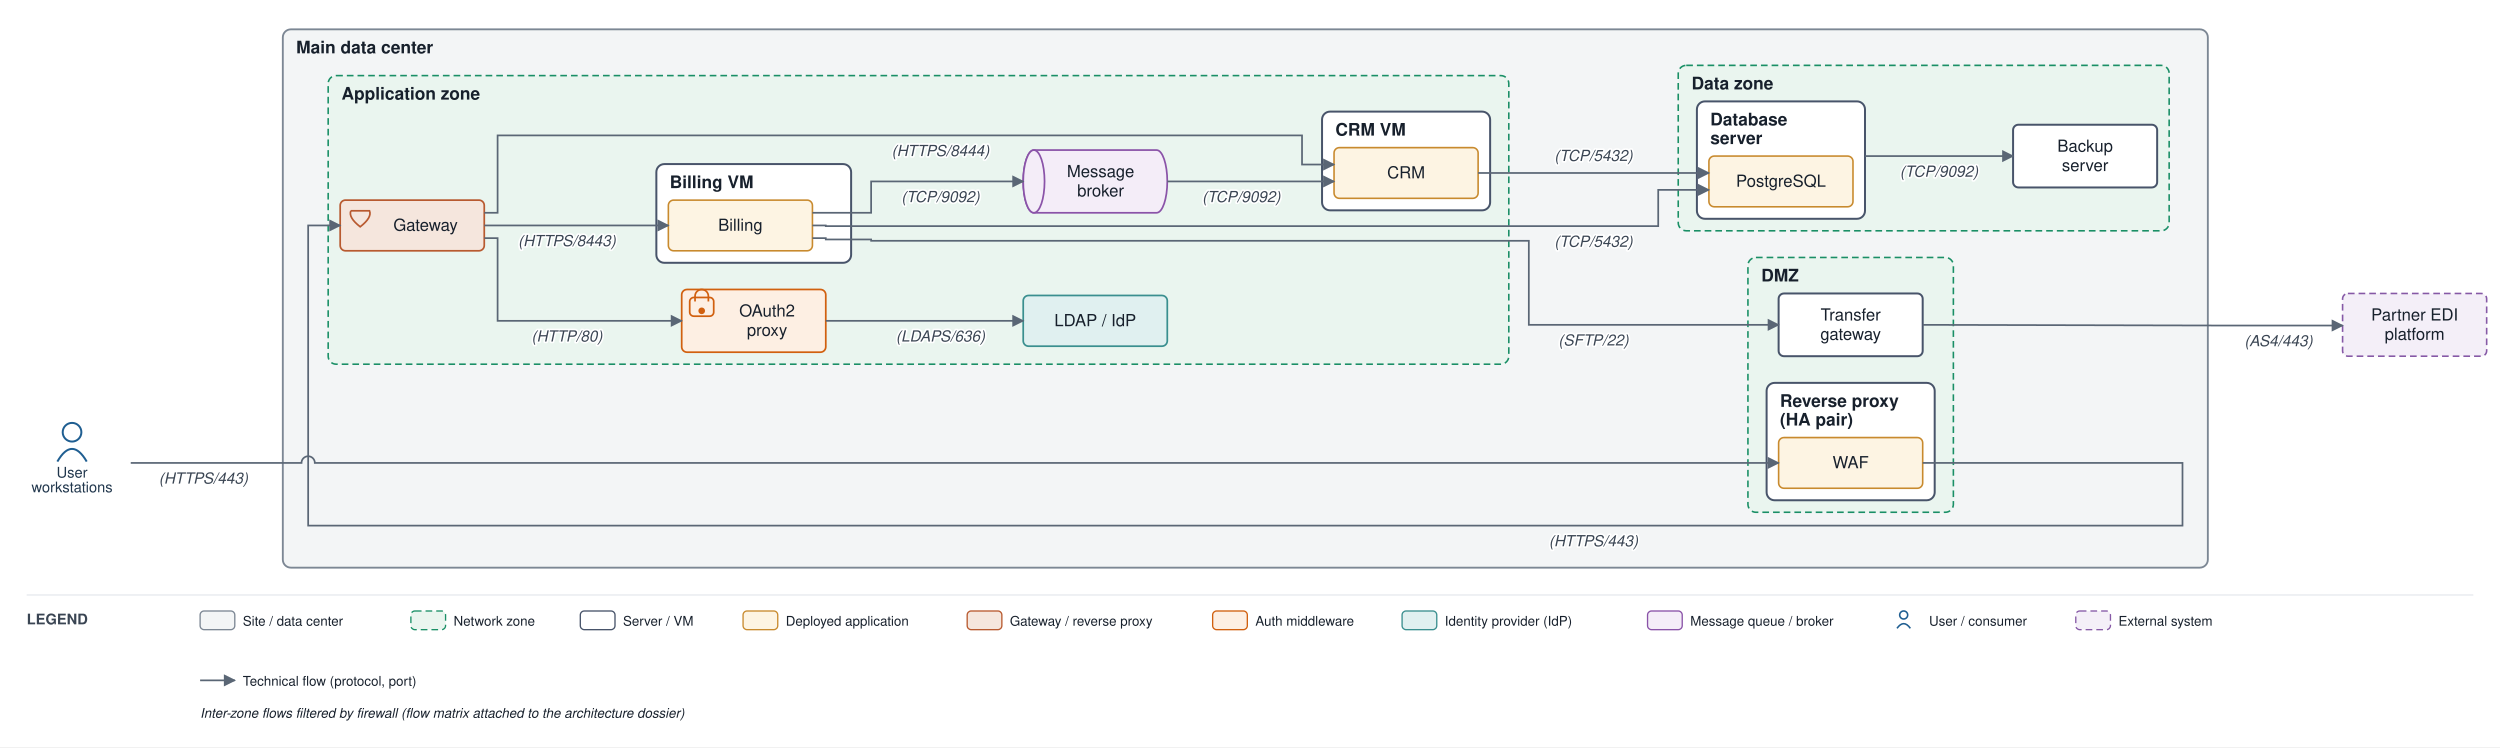
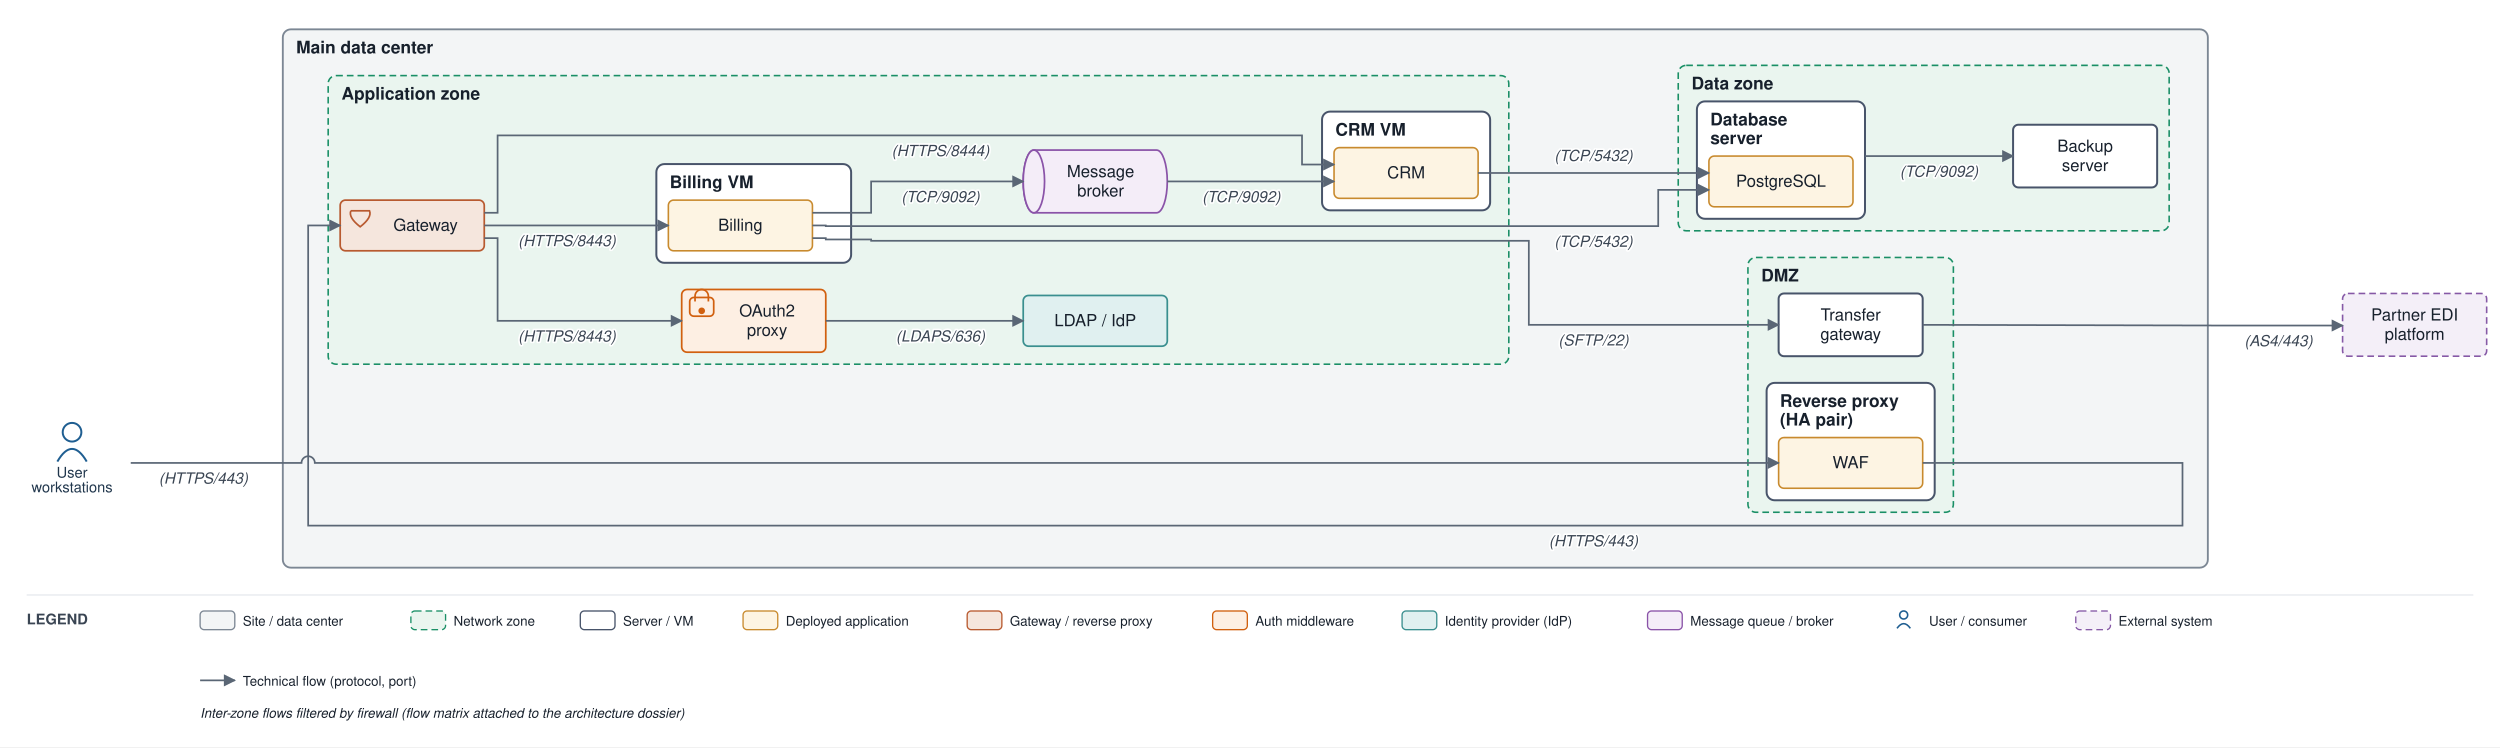
<svg xmlns="http://www.w3.org/2000/svg" viewBox="0 0 1874 560" font-family="Helvetica,Arial,sans-serif">
  <defs>
    <marker id="arr" viewBox="0 0 10 10" refX="9" refY="5" markerWidth="7" markerHeight="7" orient="auto-start-reverse">
      <path d="M0,0 L10,5 L0,10 z" fill="#5a6675" />
    </marker>
  </defs>
  <rect width="1874" height="560" fill="#ffffff" />
  <rect x="212" y="22" width="1443" height="403.5" rx="6" fill="#f3f5f6" stroke="#7c8794" stroke-width="1.4" />
  <text x="222" y="40" font-size="13" font-weight="bold" fill="#17202c">Main data center</text>
  <rect x="1310.25" y="193" width="154" height="191" rx="6" fill="#eaf5ef" stroke="#1a8f66" stroke-width="1.2" stroke-dasharray="5 3" />
  <text x="1320.25" y="211" font-size="13" font-weight="bold" fill="#17202c">DMZ</text>
  <rect x="1324.25" y="287" width="126" height="88" rx="6" fill="#ffffff" stroke="#48546a" stroke-width="1.5" />
  <text x="1334.25" y="305" font-size="13" font-weight="bold" fill="#17202c">Reverse proxy</text>
  <text x="1334.25" y="319" font-size="13" font-weight="bold" fill="#17202c">(HA pair)</text>
  <rect x="246" y="56.667" width="885" height="216.333" rx="6" fill="#eaf5ef" stroke="#1a8f66" stroke-width="1.2" stroke-dasharray="5 3" />
  <text x="256" y="74.667" font-size="13" font-weight="bold" fill="#17202c">Application zone</text>
  <rect x="492" y="123" width="146" height="74" rx="6" fill="#ffffff" stroke="#48546a" stroke-width="1.5" />
  <text x="502" y="141" font-size="13" font-weight="bold" fill="#17202c">Billing VM</text>
  <rect x="991" y="83.667" width="126" height="74" rx="6" fill="#ffffff" stroke="#48546a" stroke-width="1.5" />
  <text x="1001" y="101.667" font-size="13" font-weight="bold" fill="#17202c">CRM VM</text>
  <rect x="1258" y="49" width="368" height="124" rx="6" fill="#eaf5ef" stroke="#1a8f66" stroke-width="1.2" stroke-dasharray="5 3" />
  <text x="1268" y="67" font-size="13" font-weight="bold" fill="#17202c">Data zone</text>
  <rect x="1272" y="76" width="126" height="88" rx="6" fill="#ffffff" stroke="#48546a" stroke-width="1.5" />
  <text x="1282" y="94" font-size="13" font-weight="bold" fill="#17202c">Database</text>
  <text x="1282" y="108" font-size="13" font-weight="bold" fill="#17202c">server</text>
  <rect x="1333.25" y="328" width="108" height="38" rx="4" fill="#fdf4e3" stroke="#c88a2e" stroke-width="1.2" />
  <text x="1387.25" y="351" font-size="12.5" text-anchor="middle" fill="#17202c">WAF</text>
  <rect x="1333.25" y="220" width="108" height="47" rx="4" fill="#ffffff" stroke="#48546a" stroke-width="1.5" />
  <text x="1387.25" y="240.25" font-size="12.5" text-anchor="middle" fill="#17202c">Transfer</text>
  <text x="1387.25" y="254.75" font-size="12.5" text-anchor="middle" fill="#17202c">gateway</text>
  <rect x="255" y="150" width="108" height="38" rx="4" fill="#f5e6dd" stroke="#b85a30" stroke-width="1.3" />
  <path d="M 263 158 L 277 158 Q 279 163 270 170 Q 261 163 263 158" fill="none" stroke="#b85a30" stroke-width="1.3" />
  <text x="319" y="173" font-size="12.5" text-anchor="middle" fill="#17202c">Gateway</text>
  <rect x="511" y="217" width="108" height="47" rx="4" fill="#fdefe3" stroke="#d1600f" stroke-width="1.3" />
  <rect x="517" y="223" width="18" height="14" rx="3" fill="none" stroke="#d1600f" stroke-width="1.3" />
  <path d="M 521 226 v -4 a 5 5 0 0 1 10 0 v 4" fill="none" stroke="#d1600f" stroke-width="1.3" />
  <circle cx="526" cy="233" r="2.5" fill="#d1600f" />
  <text x="575" y="237.25" font-size="12.5" text-anchor="middle" fill="#17202c">OAuth2</text>
  <text x="575" y="251.75" font-size="12.5" text-anchor="middle" fill="#17202c">proxy</text>
  <rect x="767" y="221.5" width="108" height="38" rx="4" fill="#e0f0f0" stroke="#3a8f8f" stroke-width="1.3" />
  <text x="821" y="244.5" font-size="12.5" text-anchor="middle" fill="#17202c">LDAP / IdP</text>
  <rect x="501" y="150" width="108" height="38" rx="4" fill="#fdf4e3" stroke="#c88a2e" stroke-width="1.2" />
  <text x="555" y="173" font-size="12.5" text-anchor="middle" fill="#17202c">Billing</text>
  <rect x="1000" y="110.667" width="108" height="38" rx="4" fill="#fdf4e3" stroke="#c88a2e" stroke-width="1.2" />
  <text x="1054" y="133.667" font-size="12.5" text-anchor="middle" fill="#17202c">CRM</text>
  <path d="M 775 112.5 h 92 a 8 23.5 0 0 1 0 47 h -92 a 8 23.5 0 0 1 0 -47" fill="#f4edf8" stroke="#8a53a8" stroke-width="1.3" />
  <ellipse cx="775" cy="136" rx="8" ry="23.5" fill="#f4edf8" stroke="#8a53a8" stroke-width="1.3" />
  <text x="825" y="132.75" font-size="12.5" text-anchor="middle" fill="#17202c">Message</text>
  <text x="825" y="147.25" font-size="12.5" text-anchor="middle" fill="#17202c">broker</text>
  <rect x="1281" y="117" width="108" height="38" rx="4" fill="#fdf4e3" stroke="#c88a2e" stroke-width="1.2" />
  <text x="1335" y="140" font-size="12.5" text-anchor="middle" fill="#17202c">PostgreSQL</text>
  <rect x="1509" y="93.5" width="108" height="47" rx="4" fill="#ffffff" stroke="#48546a" stroke-width="1.5" />
  <text x="1563" y="113.75" font-size="12.5" text-anchor="middle" fill="#17202c">Backup</text>
  <text x="1563" y="128.25" font-size="12.5" text-anchor="middle" fill="#17202c">server</text>
  <circle cx="54" cy="324" r="7" fill="none" stroke="#1f5e91" stroke-width="1.5" />
  <path d="M 43 346 q 11 -19 22 0" fill="none" stroke="#1f5e91" stroke-width="1.5" />
  <text x="54" y="358" font-size="11" text-anchor="middle" fill="#20364c">User</text>
  <text x="54" y="369" font-size="11" text-anchor="middle" fill="#20364c">workstations</text>
  <rect x="1756" y="220" width="108" height="47" rx="4" fill="#f4eff8" stroke="#8659a6" stroke-width="1.2" stroke-dasharray="5 3" />
  <text x="1810" y="240.25" font-size="12.5" text-anchor="middle" fill="#17202c">Partner EDI</text>
  <text x="1810" y="254.75" font-size="12.5" text-anchor="middle" fill="#17202c">platform</text>
  <path d="M 98 347 L 226 347 A 5 5 0 0 1 236 347 L 1333.25 347" fill="none" stroke="#5a6675" stroke-width="1.3" marker-end="url(#arr)" />
  <text x="152.5" y="362.5" font-size="11.5" text-anchor="middle" fill="#3a4553" font-style="italic" stroke="#ffffff" stroke-width="2.5" paint-order="stroke" stroke-linejoin="round">(HTTPS/443)</text>
  <path d="M 1441.25 347 L 1636 347 L 1636 394 L 231 394 L 231 169 L 255 169" fill="none" stroke="#5a6675" stroke-width="1.3" marker-end="url(#arr)" />
  <text x="1194.5" y="409.5" font-size="11.5" text-anchor="middle" fill="#3a4553" font-style="italic" stroke="#ffffff" stroke-width="2.5" paint-order="stroke" stroke-linejoin="round">(HTTPS/443)</text>
  <path d="M 363 178.5 L 373 178.5 L 373 240.5 L 511 240.5" fill="none" stroke="#5a6675" stroke-width="1.3" marker-end="url(#arr)" />
-   <text x="425" y="256" font-size="11.5" text-anchor="middle" fill="#3a4553" font-style="italic" stroke="#ffffff" stroke-width="2.5" paint-order="stroke" stroke-linejoin="round">(HTTP/80)</text>
+   <text x="425" y="256" font-size="11.5" text-anchor="middle" fill="#3a4553" font-style="italic" stroke="#ffffff" stroke-width="2.5" paint-order="stroke" stroke-linejoin="round">(HTTPS/8443)</text>
  <path d="M 619 240.5 L 767 240.5" fill="none" stroke="#5a6675" stroke-width="1.3" marker-end="url(#arr)" />
  <text x="705" y="256" font-size="11.5" text-anchor="middle" fill="#3a4553" font-style="italic" stroke="#ffffff" stroke-width="2.5" paint-order="stroke" stroke-linejoin="round">(LDAPS/636)</text>
  <path d="M 363 169 L 501 169" fill="none" stroke="#5a6675" stroke-width="1.3" marker-end="url(#arr)" />
  <text x="425" y="184.5" font-size="11.5" text-anchor="middle" fill="#3a4553" font-style="italic" stroke="#ffffff" stroke-width="2.5" paint-order="stroke" stroke-linejoin="round">(HTTPS/8443)</text>
  <path d="M 363 159.5 L 373 159.5 L 373 101.5 L 976 101.5 L 976 123.333 L 1000 123.333" fill="none" stroke="#5a6675" stroke-width="1.3" marker-end="url(#arr)" />
  <text x="705" y="117" font-size="11.5" text-anchor="middle" fill="#3a4553" font-style="italic" stroke="#ffffff" stroke-width="2.5" paint-order="stroke" stroke-linejoin="round">(HTTPS/8444)</text>
  <path d="M 609 169 L 619 169 L 619 169.5 L 1243 169.5 L 1243 142.333 L 1281 142.333" fill="none" stroke="#5a6675" stroke-width="1.3" marker-end="url(#arr)" />
  <text x="1194.5" y="185" font-size="11.5" text-anchor="middle" fill="#3a4553" font-style="italic" stroke="#ffffff" stroke-width="2.5" paint-order="stroke" stroke-linejoin="round">(TCP/5432)</text>
  <path d="M 1108 129.667 L 1281 129.667" fill="none" stroke="#5a6675" stroke-width="1.3" marker-end="url(#arr)" />
  <text x="1194.5" y="120.667" font-size="11.5" text-anchor="middle" fill="#3a4553" font-style="italic" stroke="#ffffff" stroke-width="2.5" paint-order="stroke" stroke-linejoin="round">(TCP/5432)</text>
  <path d="M 609 159.5 L 653 159.5 L 653 136 L 767 136" fill="none" stroke="#5a6675" stroke-width="1.3" marker-end="url(#arr)" />
  <text x="705" y="151.5" font-size="11.5" text-anchor="middle" fill="#3a4553" font-style="italic" stroke="#ffffff" stroke-width="2.5" paint-order="stroke" stroke-linejoin="round">(TCP/9092)</text>
  <path d="M 875 136 L 1000 136" fill="none" stroke="#5a6675" stroke-width="1.3" marker-end="url(#arr)" />
  <text x="930.5" y="151.5" font-size="11.5" text-anchor="middle" fill="#3a4553" font-style="italic" stroke="#ffffff" stroke-width="2.5" paint-order="stroke" stroke-linejoin="round">(TCP/9092)</text>
  <path d="M 609 178.5 L 619 178.5 L 619 179.5 L 653 179.5 L 653 180.5 L 1146 180.5 L 1146 243.5 L 1333.25 243.5" fill="none" stroke="#5a6675" stroke-width="1.3" marker-end="url(#arr)" />
  <text x="1194.5" y="259" font-size="11.5" text-anchor="middle" fill="#3a4553" font-style="italic" stroke="#ffffff" stroke-width="2.5" paint-order="stroke" stroke-linejoin="round">(SFTP/22)</text>
  <path d="M 1441.25 243.5 L 1660 244 L 1756 244" fill="none" stroke="#5a6675" stroke-width="1.3" marker-end="url(#arr)" />
  <text x="1708" y="259.5" font-size="11.5" text-anchor="middle" fill="#3a4553" font-style="italic" stroke="#ffffff" stroke-width="2.5" paint-order="stroke" stroke-linejoin="round">(AS4/443)</text>
  <path d="M 1398 117 L 1509 117" fill="none" stroke="#5a6675" stroke-width="1.3" marker-end="url(#arr)" />
  <text x="1453.5" y="132.5" font-size="11.5" text-anchor="middle" fill="#3a4553" font-style="italic" stroke="#ffffff" stroke-width="2.5" paint-order="stroke" stroke-linejoin="round">(TCP/9092)</text>
  <line x1="20" y1="446" x2="1854" y2="446" stroke="#e6e9ee" stroke-width="1" />
  <text x="20" y="468" font-size="11" font-weight="bold" fill="#3a4553">LEGEND</text>
  <rect x="150" y="458" width="26" height="14" rx="3" fill="#f3f5f6" stroke="#7c8794" />
  <text x="182" y="469" font-size="10" fill="#17202c">Site / data center</text>
  <rect x="308" y="458" width="26" height="14" rx="3" fill="#eaf5ef" stroke="#1a8f66" stroke-dasharray="5 3" />
  <text x="340" y="469" font-size="10" fill="#17202c">Network zone</text>
  <rect x="435" y="458" width="26" height="14" rx="3" fill="#ffffff" stroke="#48546a" />
  <text x="467" y="469" font-size="10" fill="#17202c">Server / VM</text>
  <rect x="557" y="458" width="26" height="14" rx="3" fill="#fdf4e3" stroke="#c88a2e" />
  <text x="589" y="469" font-size="10" fill="#17202c">Deployed application</text>
  <rect x="725" y="458" width="26" height="14" rx="3" fill="#f5e6dd" stroke="#b85a30" />
  <text x="757" y="469" font-size="10" fill="#17202c">Gateway / reverse proxy</text>
  <rect x="909" y="458" width="26" height="14" rx="3" fill="#fdefe3" stroke="#d1600f" />
  <text x="941" y="469" font-size="10" fill="#17202c">Auth middleware</text>
  <rect x="1051" y="458" width="26" height="14" rx="3" fill="#e0f0f0" stroke="#3a8f8f" />
  <text x="1083" y="469" font-size="10" fill="#17202c">Identity provider (IdP)</text>
  <rect x="1235" y="458" width="26" height="14" rx="3" fill="#f4edf8" stroke="#8a53a8" />
  <text x="1267" y="469" font-size="10" fill="#17202c">Message queue / broker</text>
  <circle cx="1427" cy="461" r="3" fill="none" stroke="#1f5e91" stroke-width="1.2" />
  <path d="M 1422 471 q 5 -7 10 0" fill="none" stroke="#1f5e91" stroke-width="1.2" />
  <text x="1446" y="469" font-size="10" fill="#17202c">User / consumer</text>
  <rect x="1556" y="458" width="26" height="14" rx="3" fill="#f4eff8" stroke="#8659a6" stroke-dasharray="5 3" />
  <text x="1588" y="469" font-size="10" fill="#17202c">External system</text>
  <line x1="150" y1="510" x2="176" y2="510" stroke="#5a6675" stroke-width="1.3" marker-end="url(#arr)" />
  <text x="182" y="514" font-size="10" fill="#17202c">Technical flow (protocol, port)</text>
  <text x="150" y="538" font-size="10" fill="#17202c" font-style="italic">Inter-zone flows filtered by firewall (flow matrix attached to the architecture dossier)</text>
</svg>
